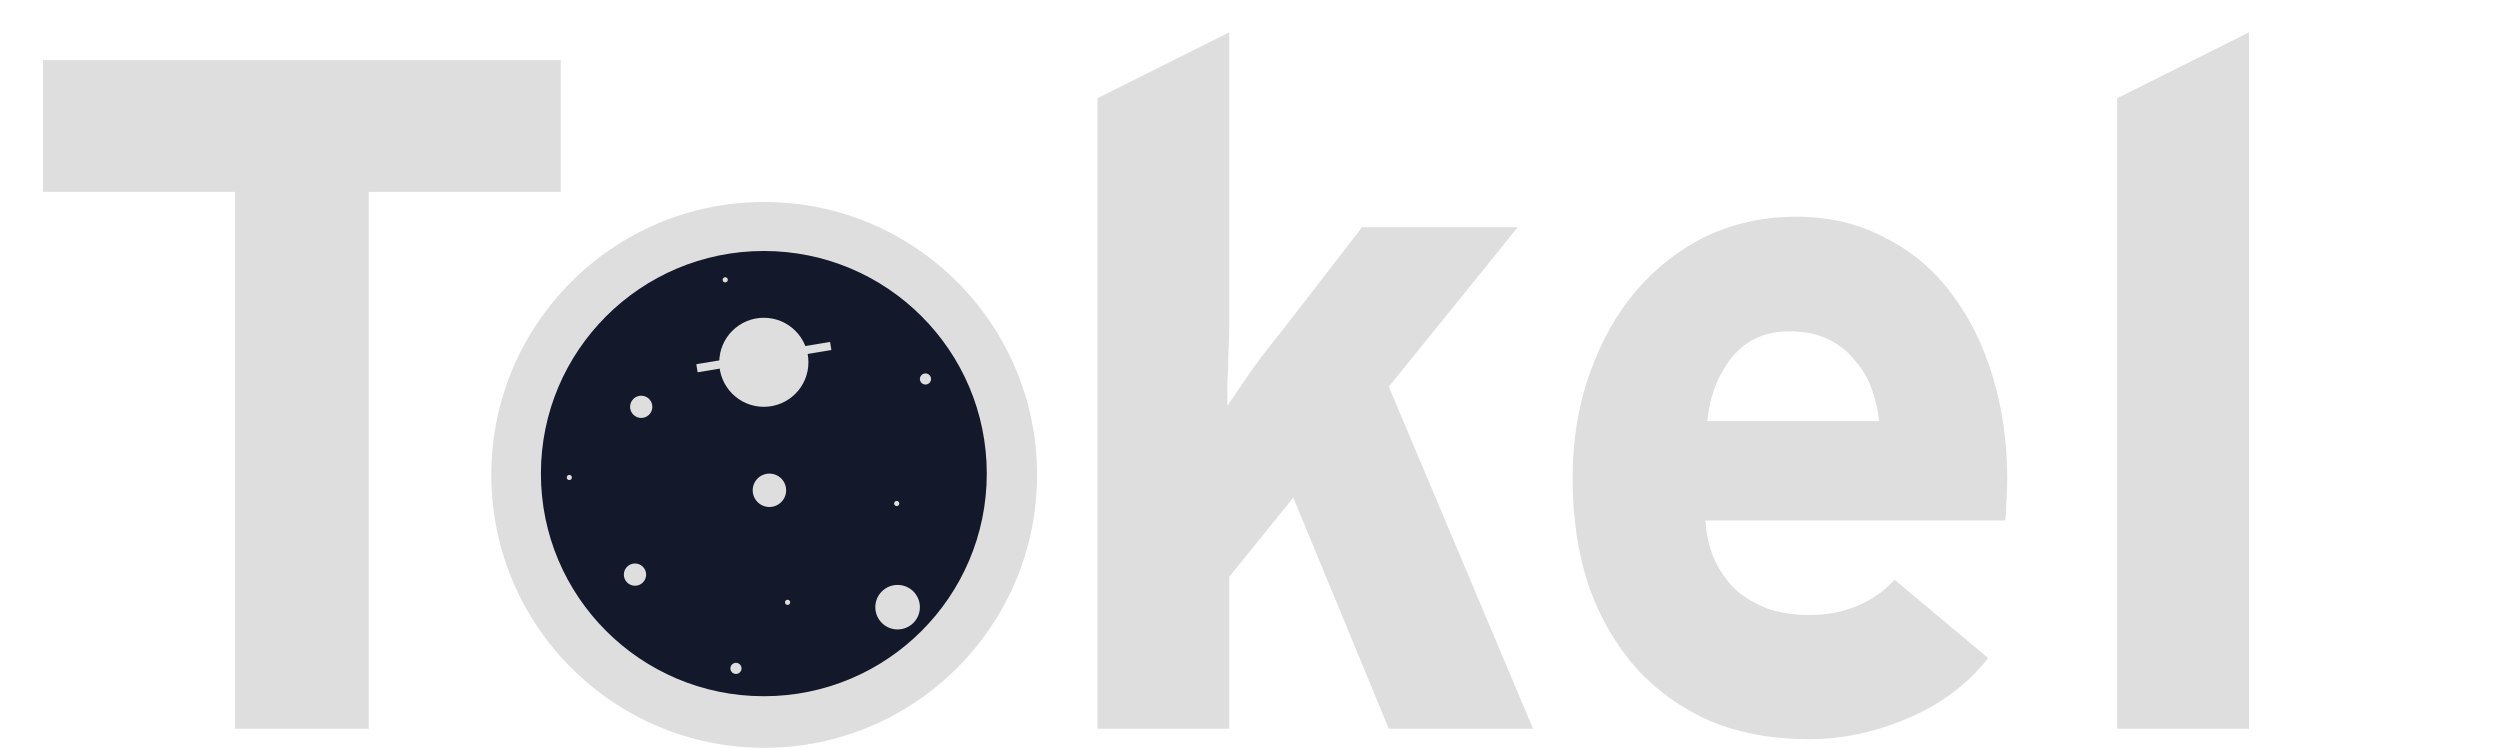
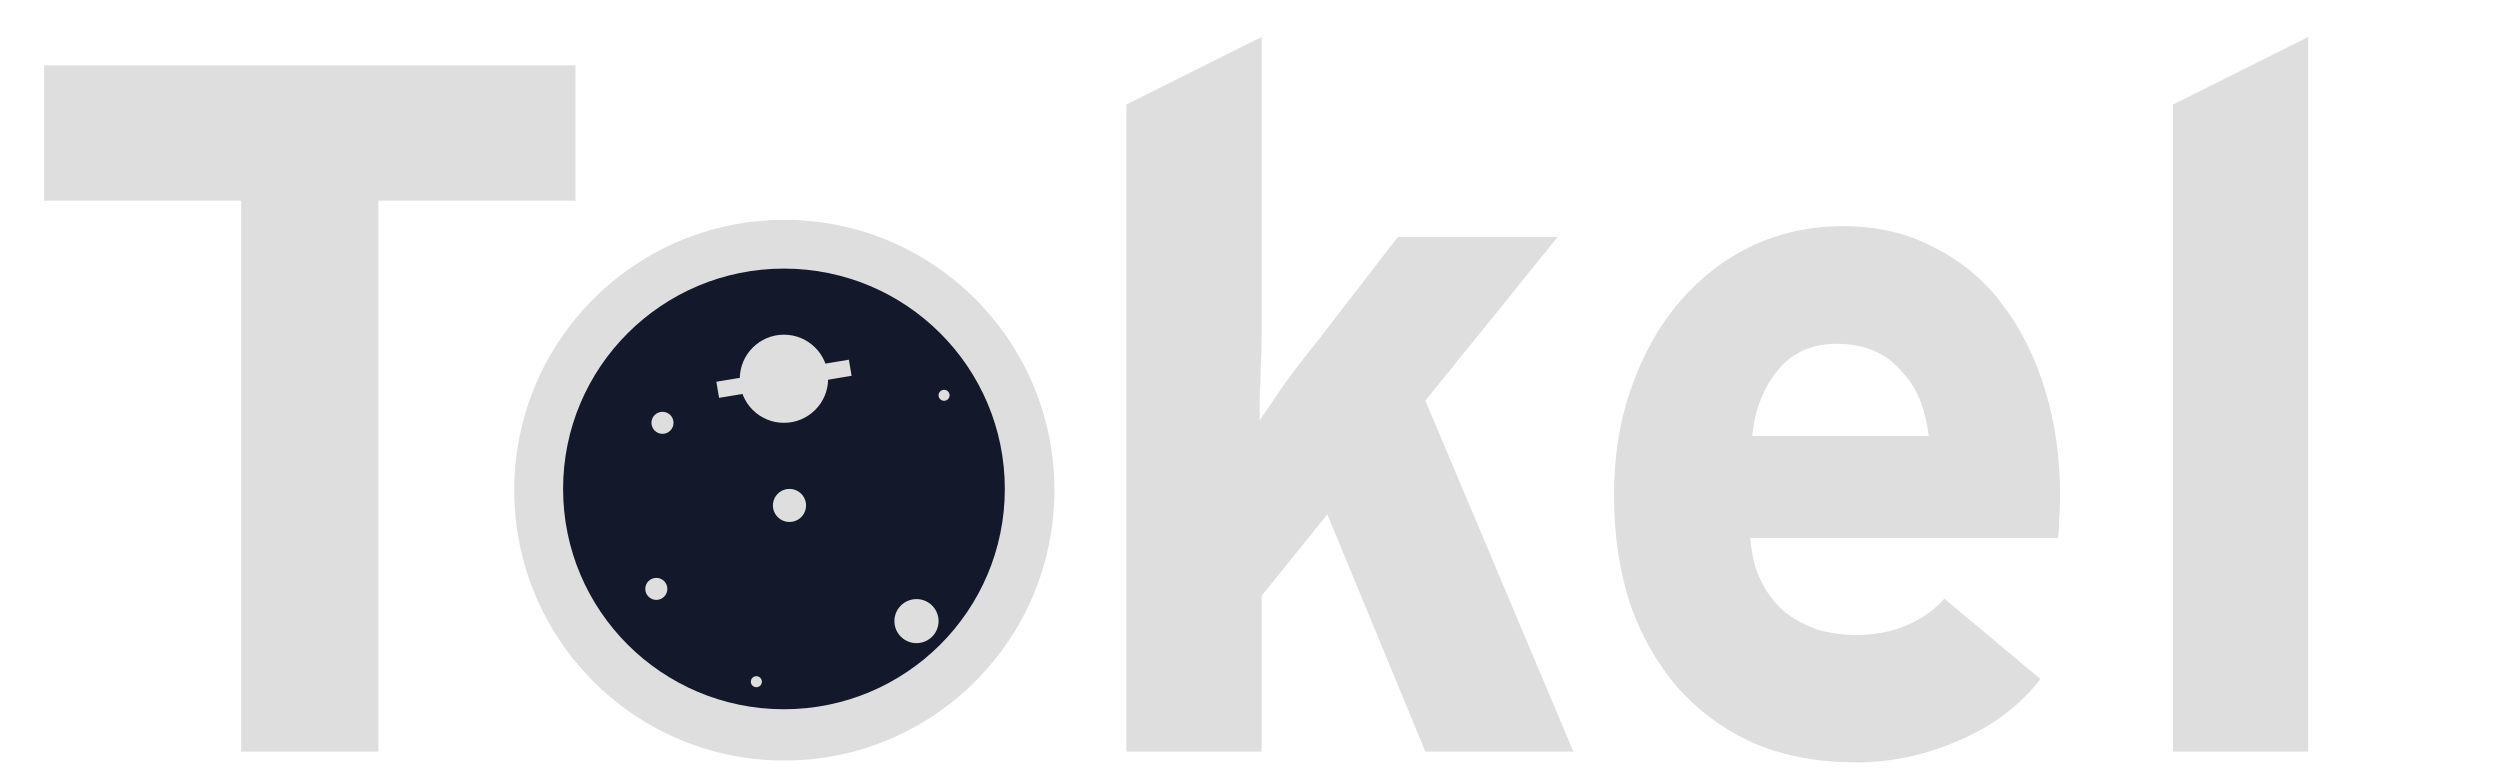
- <svg xmlns="http://www.w3.org/2000/svg" width="916" height="274" viewBox="0 0 916 274" fill="none">
-   <path d="M135.1 70.3V267H86.1V70.3H15.75V22H205.45V70.3H135.1ZM508.856 267L473.856 182.3L450.406 211.35V267H402.106V36L450.406 11.85V109.5C450.406 112.3 450.406 115.567 450.406 119.3C450.406 122.8 450.29 126.417 450.056 130.15C450.056 133.65 449.94 137.033 449.706 140.3C449.706 143.567 449.706 146.367 449.706 148.7C452.273 144.967 455.306 140.533 458.806 135.4C462.54 130.267 466.04 125.717 469.306 121.75L499.056 83.25H556.106L508.856 141.7L561.706 267H508.856ZM735.451 175.3C735.451 178.8 735.335 181.833 735.101 184.4C735.101 186.733 734.985 188.833 734.751 190.7H624.851C625.318 197 626.718 202.367 629.051 206.8C631.385 211.233 634.301 214.85 637.801 217.65C641.301 220.217 645.151 222.2 649.351 223.6C653.785 224.767 658.218 225.35 662.651 225.35C669.418 225.35 675.485 224.183 680.851 221.85C686.218 219.517 690.651 216.367 694.151 212.4L728.451 241.1C720.985 250.667 711.185 258.017 699.051 263.15C687.151 268.283 675.018 270.85 662.651 270.85C649.351 270.85 637.335 268.633 626.601 264.2C616.101 259.533 607.118 253.117 599.651 244.95C592.185 236.55 586.351 226.517 582.151 214.85C578.185 202.95 576.201 189.767 576.201 175.3C576.201 161.3 578.301 148.467 582.501 136.8C586.701 124.9 592.418 114.75 599.651 106.35C607.118 97.717 615.751 91.067 625.551 86.4C635.585 81.733 646.435 79.4 658.101 79.4C670.235 79.4 681.085 81.967 690.651 87.1C700.451 92 708.618 98.883 715.151 107.75C721.685 116.383 726.701 126.533 730.201 138.2C733.701 149.867 735.451 162.233 735.451 175.3ZM688.551 154.3C688.085 150.1 687.151 146.133 685.751 142.4C684.351 138.433 682.251 134.933 679.451 131.9C676.885 128.633 673.618 126.067 669.651 124.2C665.685 122.333 661.018 121.4 655.651 121.4C646.785 121.4 639.785 124.55 634.651 130.85C629.518 137.15 626.485 144.967 625.551 154.3H688.551ZM775.731 267V36L824.031 11.85V267H775.731Z" fill="#DEDEDE" />
-   <ellipse rx="99.984" ry="100" transform="matrix(1 0 0.000161611 1 280 174)" fill="#DEDEDE" />
-   <ellipse cx="279.87" cy="173.529" rx="81.684" ry="81.568" fill="#13182A" />
-   <ellipse cx="279.871" cy="132.745" rx="16.337" ry="16.314" fill="#DEDEDE" />
-   <path d="M255.366 134.917L304.377 126.76" stroke="#DEDEDE" stroke-width="3" />
-   <ellipse cx="281.913" cy="179.646" rx="6.126" ry="6.118" fill="#DEDEDE" />
-   <ellipse cx="339.092" cy="138.862" rx="2.042" ry="2.039" fill="#DEDEDE" />
-   <ellipse cx="328.553" cy="184.483" rx="0.952" ry="0.953" fill="#DEDEDE" />
-   <ellipse cx="208.6" cy="174.953" rx="0.952" ry="0.953" fill="#DEDEDE" />
-   <ellipse cx="265.721" cy="102.525" rx="0.952" ry="0.953" fill="#DEDEDE" />
-   <ellipse cx="288.569" cy="220.697" rx="0.952" ry="0.953" fill="#DEDEDE" />
-   <ellipse cx="269.66" cy="244.901" rx="2.042" ry="2.039" fill="#DEDEDE" />
-   <ellipse cx="328.881" cy="222.47" rx="8.168" ry="8.157" fill="#DEDEDE" />
-   <ellipse cx="232.66" cy="210.54" rx="4.084" ry="4.078" fill="#DEDEDE" />
-   <ellipse cx="234.944" cy="149.058" rx="4.084" ry="4.078" fill="#DEDEDE" />
+ <svg xmlns="http://www.w3.org/2000/svg" width="153" height="47" viewBox="0 0 153 47" fill="none">
+   <path d="M23.16 12.28V46H14.76V12.28H2.7V4H35.22V12.28H23.16ZM87.233 46L81.233 31.48L77.213 36.46V46H68.933V6.4L77.213 2.26V19C77.213 19.48 77.213 20.04 77.213 20.68C77.213 21.28 77.192 21.9 77.153 22.54C77.153 23.14 77.132 23.72 77.093 24.28C77.093 24.84 77.093 25.32 77.093 25.72C77.532 25.08 78.052 24.32 78.653 23.44C79.293 22.56 79.892 21.78 80.453 21.1L85.552 14.5H95.332L87.233 24.52L96.293 46H87.233ZM126.077 30.28C126.077 30.88 126.057 31.4 126.017 31.84C126.017 32.24 125.997 32.6 125.957 32.92H107.117C107.197 34 107.437 34.92 107.837 35.68C108.237 36.44 108.737 37.06 109.337 37.54C109.937 37.98 110.597 38.32 111.317 38.56C112.077 38.76 112.837 38.86 113.597 38.86C114.757 38.86 115.797 38.66 116.717 38.26C117.637 37.86 118.397 37.32 118.997 36.64L124.877 41.56C123.597 43.2 121.917 44.46 119.837 45.34C117.797 46.22 115.717 46.66 113.597 46.66C111.317 46.66 109.257 46.28 107.417 45.52C105.617 44.72 104.077 43.62 102.797 42.22C101.517 40.78 100.517 39.06 99.797 37.06C99.117 35.02 98.777 32.76 98.777 30.28C98.777 27.88 99.137 25.68 99.857 23.68C100.577 21.64 101.557 19.9 102.797 18.46C104.077 16.98 105.557 15.84 107.237 15.04C108.957 14.24 110.817 13.84 112.817 13.84C114.897 13.84 116.757 14.28 118.397 15.16C120.077 16 121.477 17.18 122.597 18.7C123.717 20.18 124.577 21.92 125.177 23.92C125.777 25.92 126.077 28.04 126.077 30.28ZM118.037 26.68C117.957 25.96 117.797 25.28 117.557 24.64C117.317 23.96 116.957 23.36 116.477 22.84C116.037 22.28 115.477 21.84 114.797 21.52C114.117 21.2 113.317 21.04 112.397 21.04C110.877 21.04 109.677 21.58 108.797 22.66C107.917 23.74 107.397 25.08 107.237 26.68H118.037ZM132.983 46V6.4L141.263 2.26V46H132.983Z" fill="#DEDEDE" />
+   <ellipse rx="16.545" ry="16.53" transform="matrix(0 -1 1 -0.000161613 48.0002 30)" fill="#DEDEDE" />
+   <ellipse cx="47.978" cy="29.922" rx="13.517" ry="13.484" fill="#13182A" />
+   <ellipse cx="47.978" cy="23.18" rx="2.703" ry="2.697" fill="#DEDEDE" />
+   <path d="M43.924 23.855L52.034 22.506" stroke="#DEDEDE" />
+   <ellipse cx="48.316" cy="30.933" rx="1.014" ry="1.011" fill="#DEDEDE" />
+   <ellipse cx="57.778" cy="24.192" rx="0.338" ry="0.337" fill="#DEDEDE" />
+   <ellipse cx="46.289" cy="41.72" rx="0.338" ry="0.337" fill="#DEDEDE" />
+   <ellipse cx="56.089" cy="38.012" rx="1.352" ry="1.348" fill="#DEDEDE" />
+   <ellipse cx="40.166" cy="36.04" rx="0.676" ry="0.674" fill="#DEDEDE" />
+   <ellipse cx="40.544" cy="25.877" rx="0.676" ry="0.674" fill="#DEDEDE" />
</svg>
